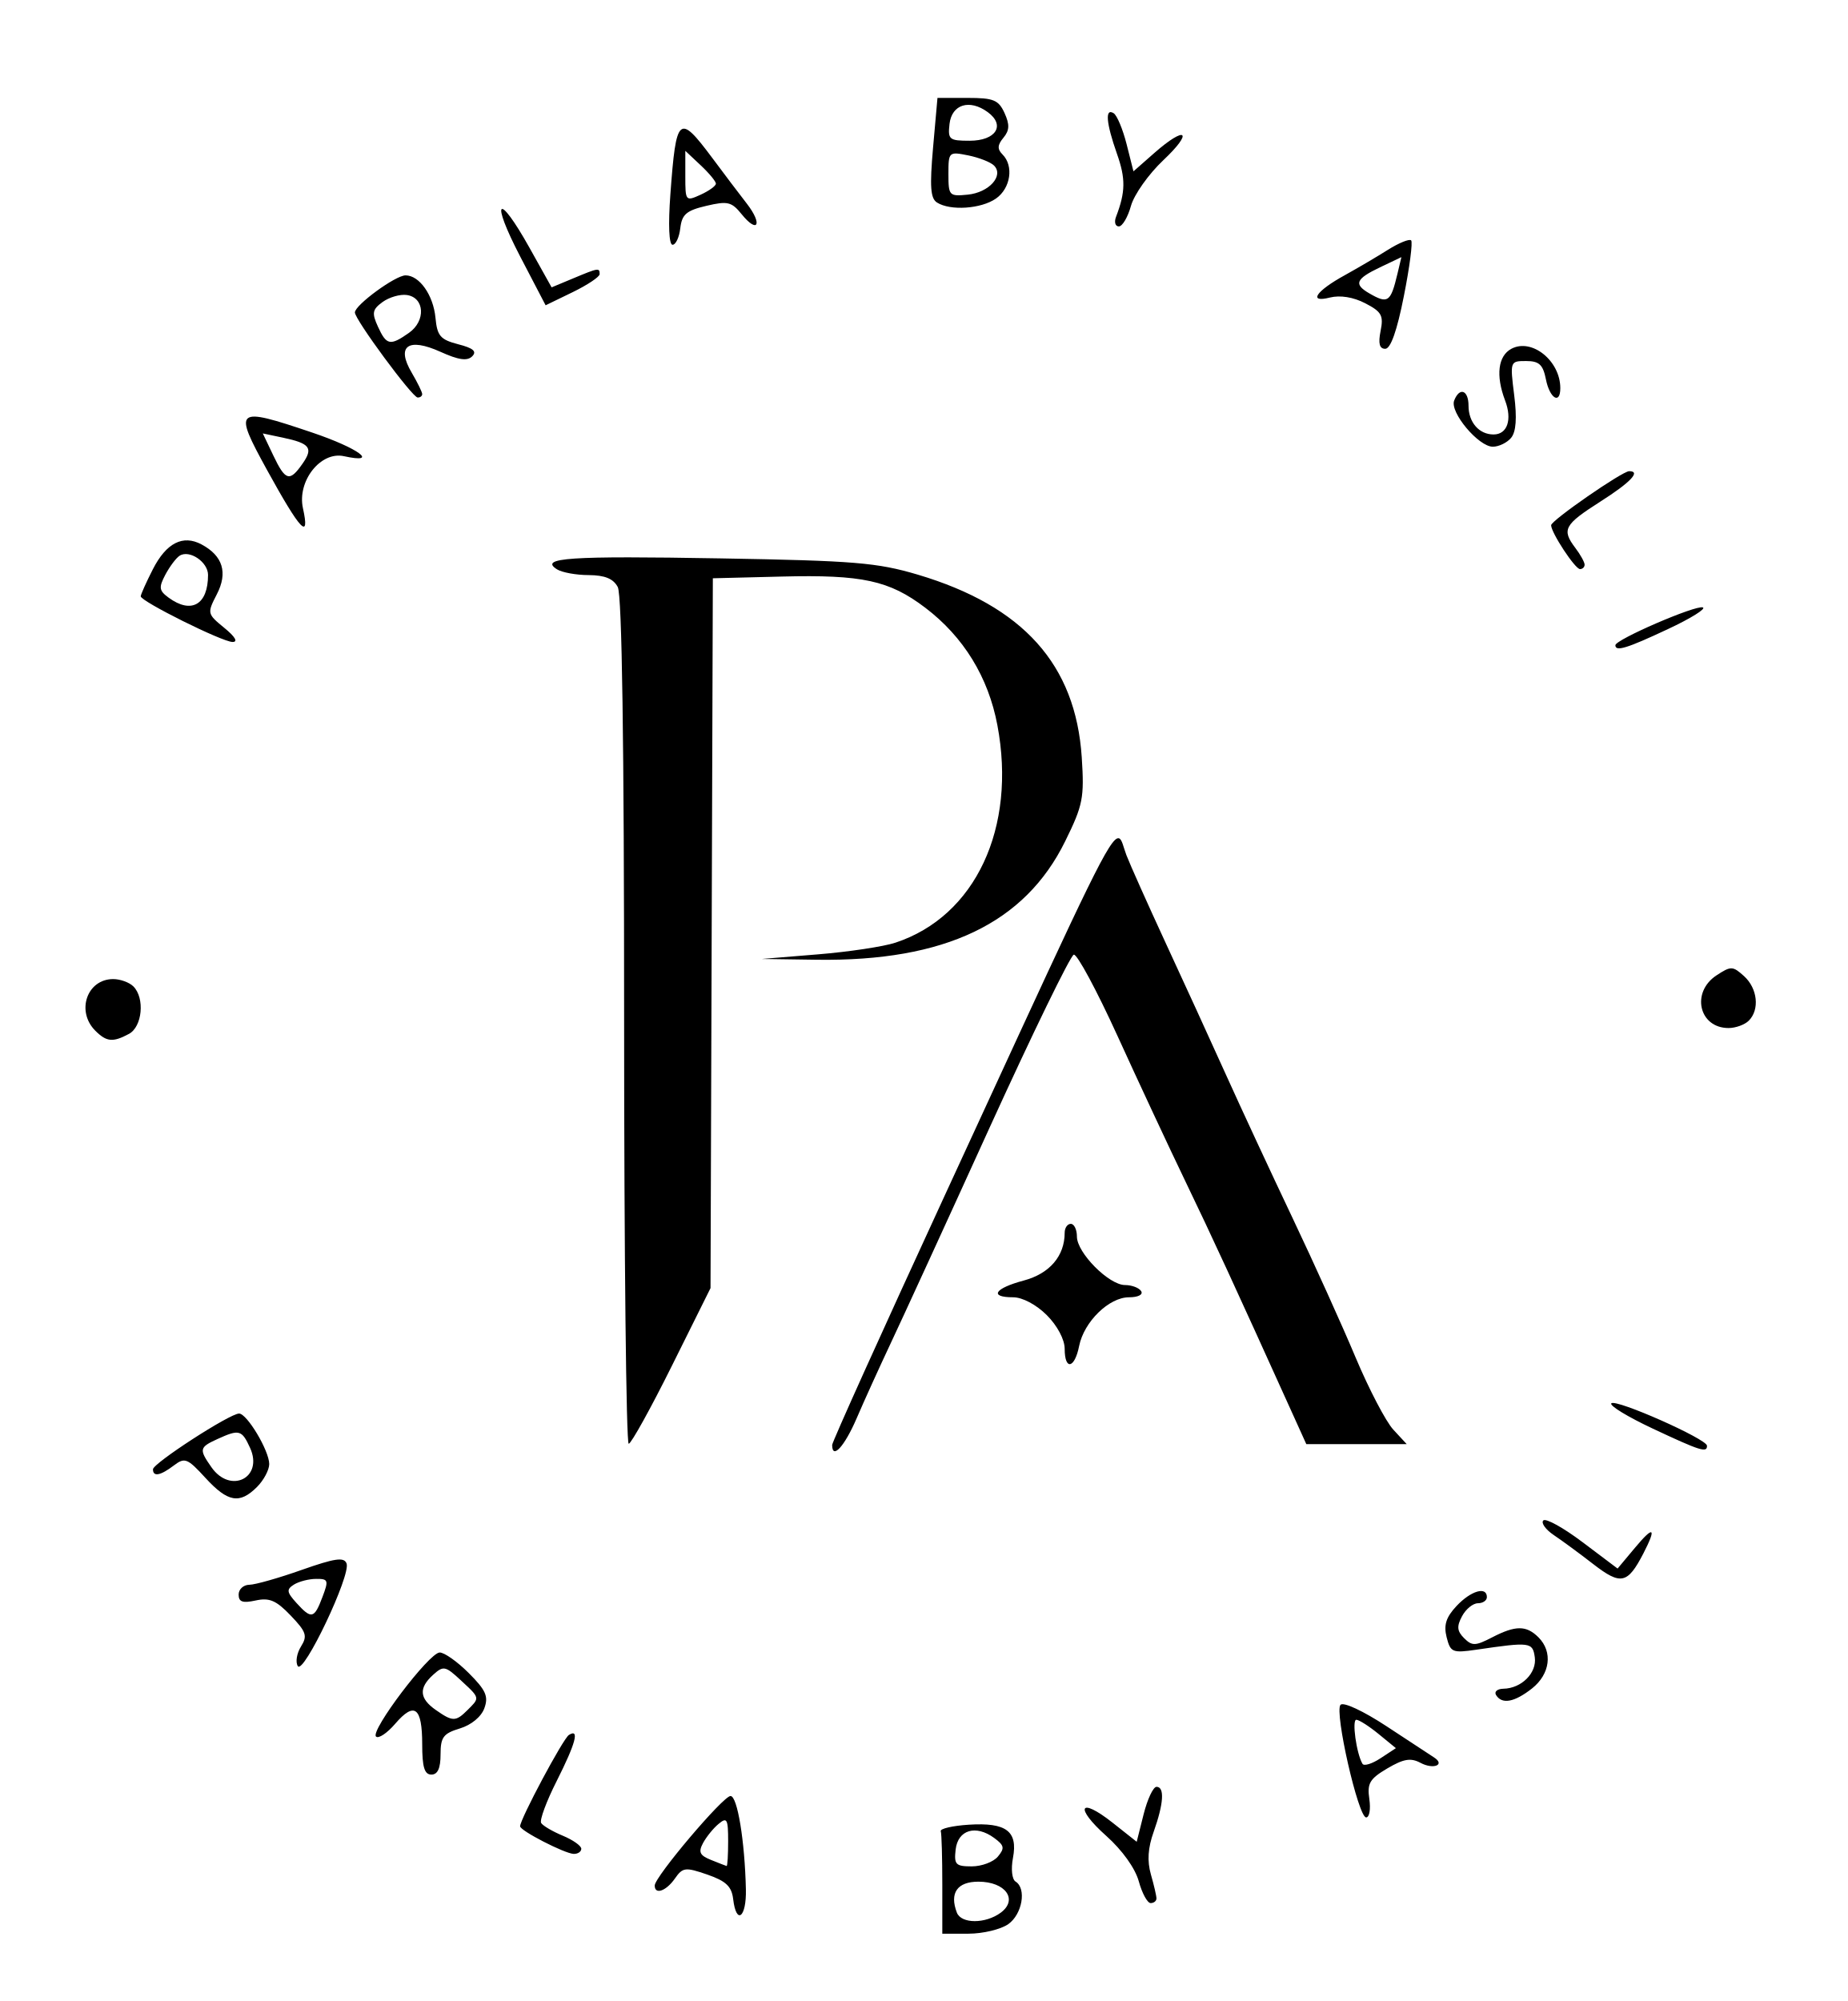
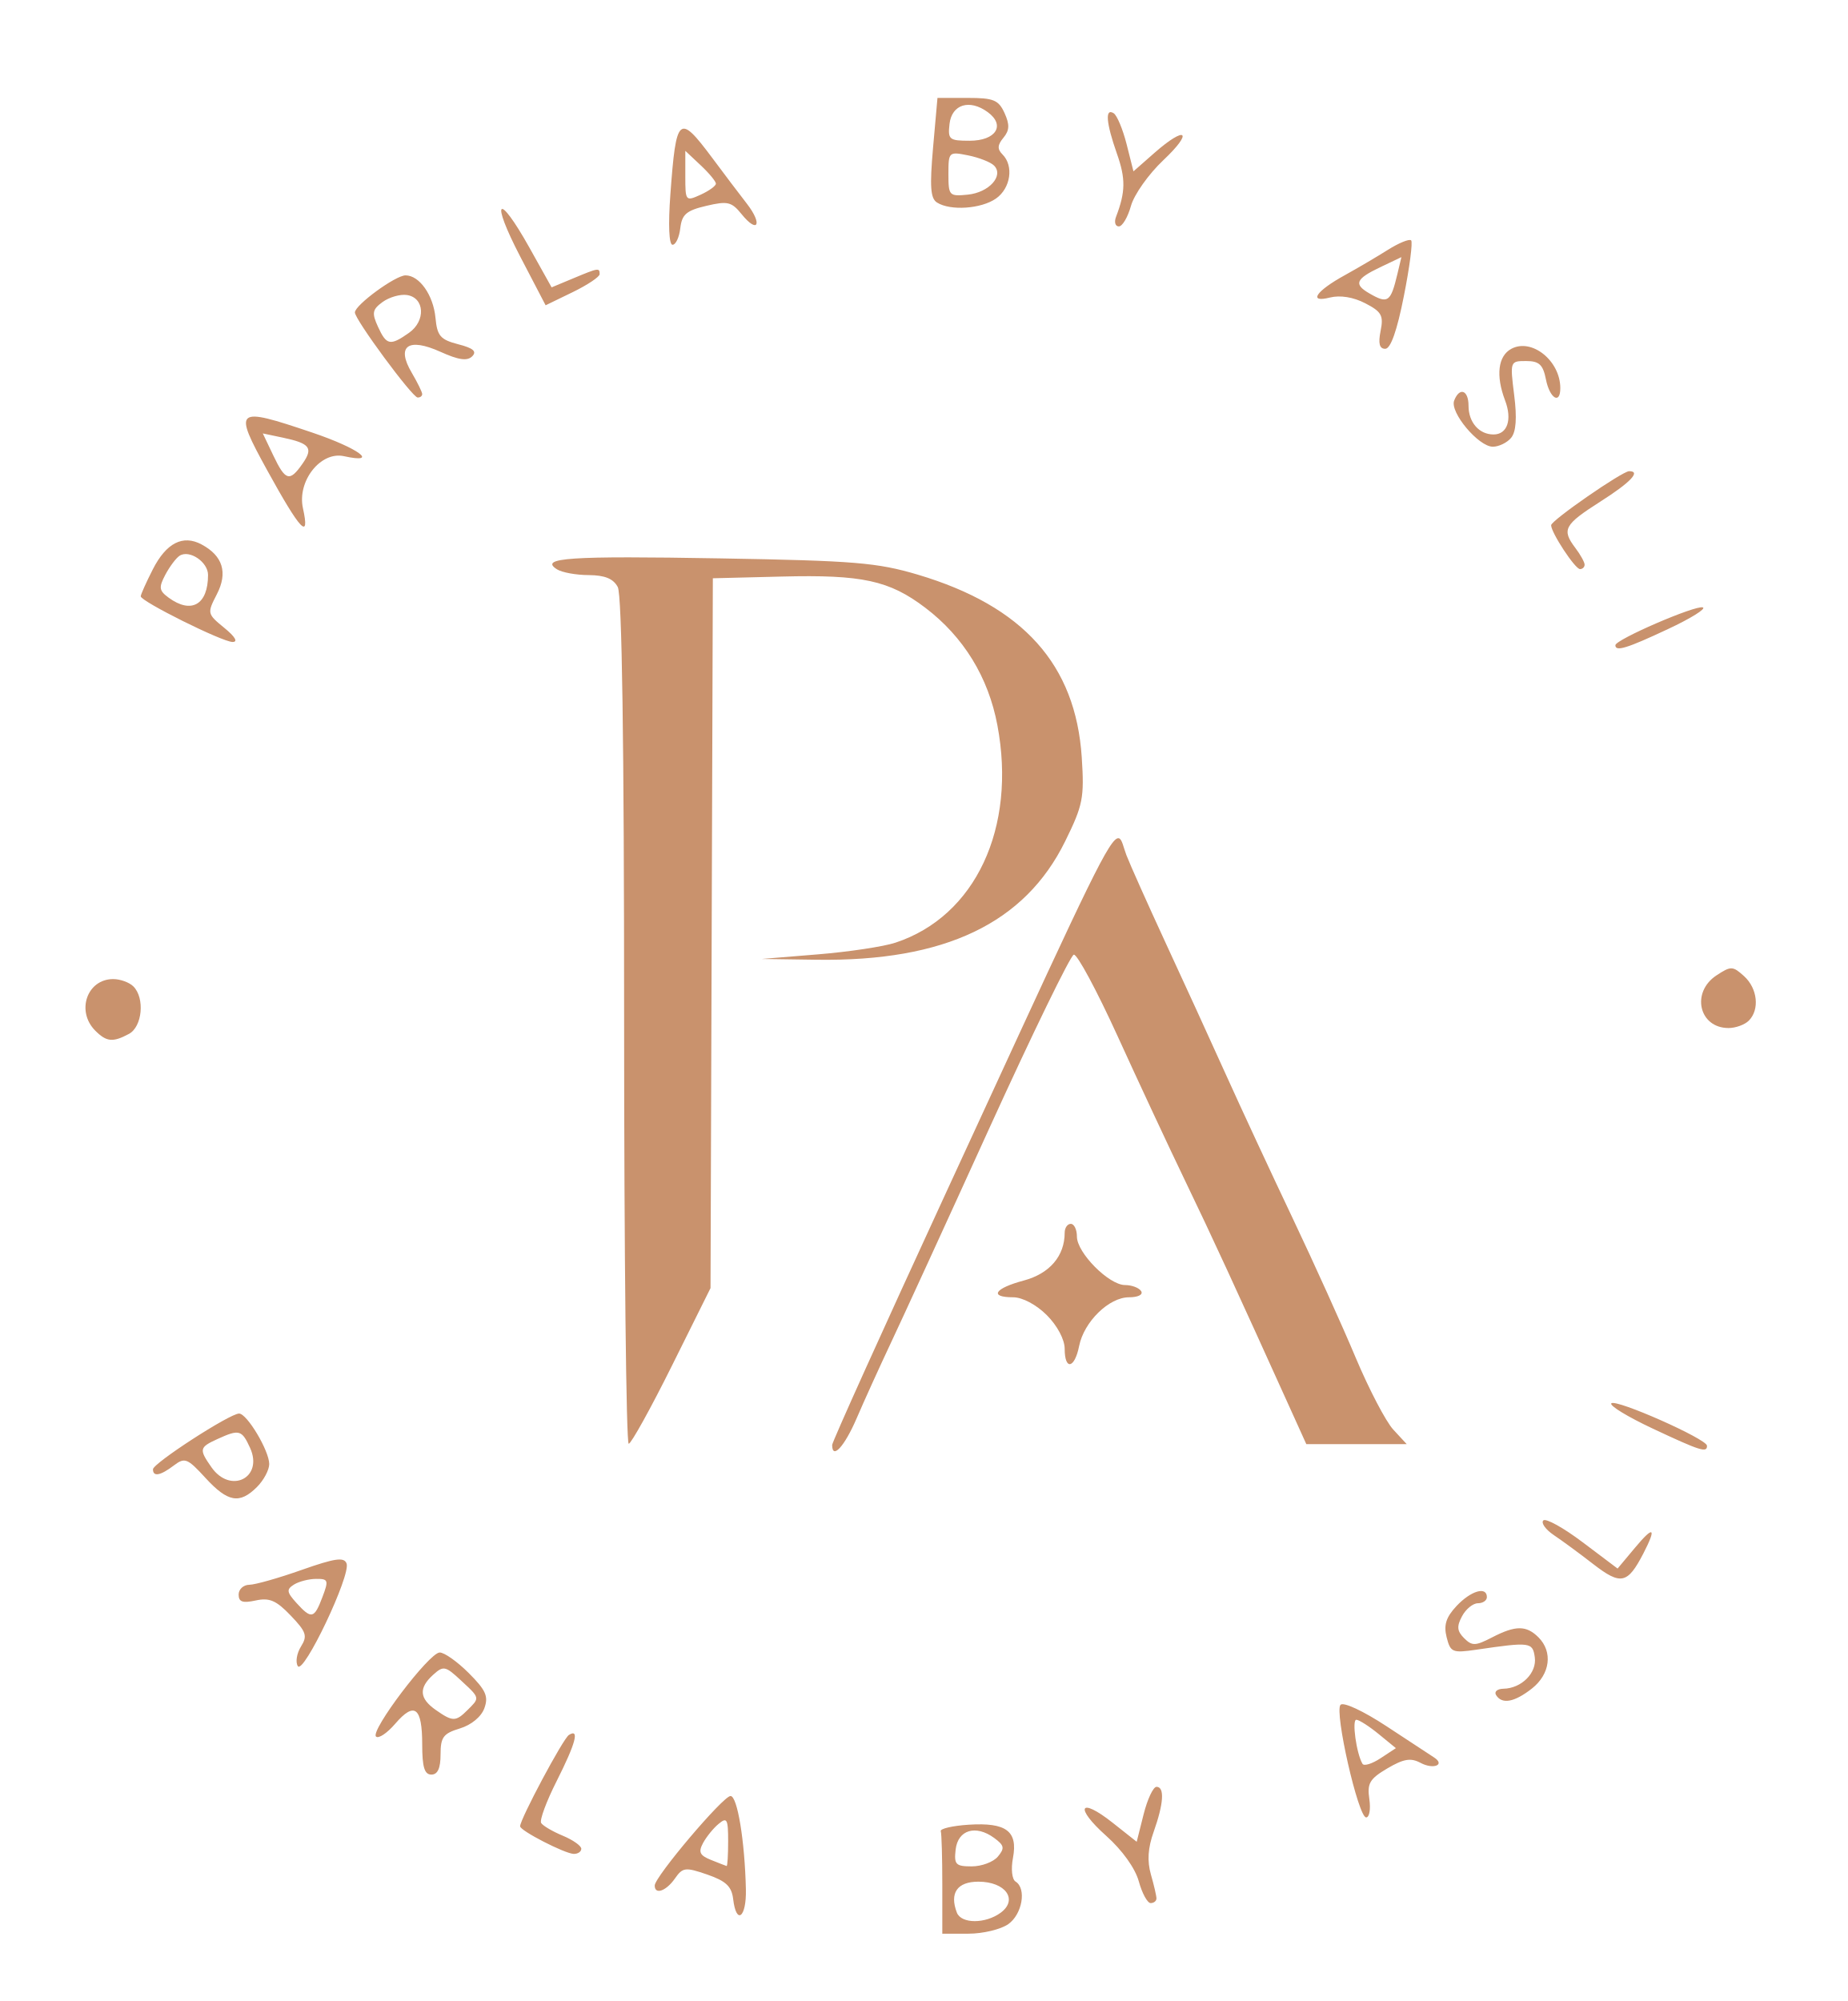
<svg xmlns="http://www.w3.org/2000/svg" width="302" height="327" viewBox="0 0 302 327">
  <g>
-     <path d="M 109.81 223.19 C106.34,230.17 103.16,235.90 102.75,235.94 C102.34,235.97 102.00,204.92 102.00,166.93 C102.00,121.24 101.65,97.21 100.96,95.93 C100.23,94.56 98.85,94.00 96.21,93.98 C94.17,93.98 91.84,93.55 91.03,93.04 C88.05,91.15 92.99,90.82 117.71,91.25 C139.68,91.63 143.35,91.94 150.00,93.91 C167.22,99.04 175.79,108.59 176.79,123.76 C177.22,130.40 176.99,131.57 174.08,137.48 C167.48,150.90 154.41,157.13 133.50,156.84 L 124.50 156.71 L 133.67 155.96 C138.71,155.55 144.41,154.69 146.34,154.05 C159.41,149.74 166.17,135.30 163.00,118.50 C161.52,110.65 157.47,104.06 151.21,99.31 C145.33,94.85 140.91,93.89 127.77,94.22 L 116.50 94.50 L 116.31 152.50 L 116.12 210.50 ZM 140.00 231.78 C138.01,236.40 136.00,238.59 136.00,236.13 C136.00,235.65 144.28,217.31 154.39,195.38 C156.66,190.46 158.74,185.94 160.66,181.78 C177.87,144.43 181.47,136.61 182.86,136.99 C183.38,137.13 183.59,138.43 184.09,139.75 C184.67,141.26 187.54,147.68 190.46,154.00 C193.39,160.32 197.82,170.00 200.30,175.50 C202.78,181.00 207.69,191.57 211.22,199.00 C214.75,206.43 219.40,216.71 221.56,221.87 C223.73,227.02 226.49,232.31 227.70,233.62 L 229.90 236.00 L 213.49 236.00 L 211.34 231.25 C201.72,209.98 198.11,202.14 193.76,193.12 C191.01,187.41 186.00,176.68 182.62,169.26 C179.24,161.85 176.03,155.88 175.49,156.01 C174.95,156.13 168.74,168.89 161.69,184.36 C154.65,199.84 147.39,215.66 145.56,219.53 C143.74,223.40 141.23,228.91 140.00,231.78 ZM 164.78 314.44 C163.56,315.30 160.63,316.00 158.28,316.00 L 154.00 316.00 L 154.00 308.00 C154.00,303.60 153.89,299.66 153.75,299.25 C153.61,298.84 155.67,298.36 158.33,298.19 C164.45,297.80 166.37,299.24 165.55,303.61 C165.20,305.43 165.39,307.12 165.97,307.48 C167.80,308.61 167.07,312.83 164.78,314.44 ZM 162.78 32.44 C160.36,34.14 155.31,34.48 153.14,33.10 C152.06,32.43 151.93,30.49 152.49,24.12 L 153.21 16.00 L 158.13 16.00 C162.38,16.00 163.19,16.33 164.17,18.47 C165.03,20.37 164.99,21.30 163.99,22.51 C163.00,23.70 162.97,24.37 163.84,25.24 C165.71,27.11 165.17,30.76 162.78,32.44 ZM 176.36 219.97 C175.62,223.67 174.00,223.98 174.00,220.42 C174.00,218.91 172.80,216.64 171.08,214.92 C169.36,213.20 167.09,212.00 165.58,212.00 C161.60,212.00 162.52,210.54 167.32,209.26 C171.54,208.13 174.00,205.26 174.00,201.45 C174.00,200.65 174.45,200.00 175.00,200.00 C175.55,200.00 176.00,200.93 176.00,202.08 C176.00,204.73 181.23,210.00 183.86,210.00 C184.97,210.00 186.16,210.45 186.50,211.00 C186.85,211.57 186.00,212.00 184.51,212.00 C181.24,212.00 177.15,216.00 176.36,219.97 ZM 72.00 286.71 C72.00,288.97 71.53,290.00 70.50,290.00 C69.37,290.00 69.00,288.78 69.00,285.06 C69.00,278.98 67.74,278.03 64.59,281.69 C63.26,283.24 61.85,284.18 61.45,283.78 C60.49,282.83 70.12,270.10 71.85,270.05 C72.59,270.02 74.73,271.53 76.60,273.40 C79.41,276.21 79.86,277.22 79.16,279.15 C78.66,280.55 77.03,281.89 75.16,282.46 C72.45,283.28 72.00,283.88 72.00,286.71 ZM 69.00 64.40 C69.00,64.73 68.66,64.98 68.25,64.96 C67.35,64.90 58.00,52.23 58.00,51.06 C58.00,49.85 64.63,45.00 66.28,45.00 C68.54,45.00 70.82,48.22 71.17,51.94 C71.45,54.91 71.97,55.50 74.89,56.26 C77.35,56.89 77.97,57.43 77.17,58.23 C76.37,59.03 74.96,58.84 72.00,57.50 C66.69,55.10 64.71,56.54 67.29,60.91 C68.23,62.51 69.00,64.08 69.00,64.40 ZM 36.65 102.60 C38.44,104.06 38.94,104.92 38.00,104.91 C36.32,104.90 23.00,98.27 23.00,97.45 C23.00,97.16 23.89,95.17 24.98,93.03 C27.18,88.72 29.89,87.34 32.94,88.97 C36.42,90.83 37.27,93.58 35.43,97.13 C33.84,100.22 33.86,100.31 36.65,102.60 ZM 42.00 243.00 C39.16,245.84 37.23,245.50 33.57,241.51 C30.64,238.31 30.20,238.13 28.43,239.47 C26.21,241.16 25.00,241.38 25.00,240.11 C25.00,239.13 37.55,231.00 39.07,231.00 C40.37,231.00 43.99,237.07 44.00,239.25 C44.00,240.21 43.10,241.90 42.00,243.00 ZM 49.51 83.05 C50.69,88.42 49.11,86.74 43.66,76.84 C38.08,66.68 38.38,66.42 51.03,70.69 C58.63,73.26 62.10,75.84 56.21,74.55 C52.40,73.71 48.54,78.62 49.51,83.05 ZM 121.90 308.75 C122.01,313.37 120.33,314.66 119.82,310.34 C119.57,308.27 118.65,307.40 115.60,306.34 C111.99,305.10 111.58,305.15 110.29,307.00 C108.85,309.05 107.00,309.69 107.00,308.13 C107.00,306.70 118.18,293.50 119.39,293.50 C120.51,293.50 121.72,300.85 121.90,308.75 ZM 56.64 255.50 C57.37,257.40 49.59,273.76 48.67,272.27 C48.26,271.62 48.50,270.18 49.19,269.07 C50.28,267.33 50.06,266.67 47.50,264.00 C45.14,261.53 44.02,261.06 41.78,261.55 C39.66,262.01 39.00,261.79 39.00,260.58 C39.00,259.71 39.79,258.99 40.75,258.98 C41.71,258.97 45.56,257.88 49.31,256.55 C54.74,254.64 56.23,254.42 56.64,255.50 ZM 111.18 37.28 C111.01,38.78 110.44,40.00 109.91,40.00 C109.33,40.00 109.19,36.76 109.56,31.75 C110.50,18.91 110.95,18.51 116.36,25.75 C118.30,28.36 120.87,31.76 122.07,33.30 C124.67,36.66 123.85,38.27 121.20,35.00 C119.56,32.97 118.91,32.82 115.43,33.64 C112.18,34.40 111.45,35.03 111.18,37.28 ZM 223.79 294.00 C224.03,295.65 223.80,297.00 223.27,297.00 C221.98,297.00 218.05,279.73 219.08,278.60 C219.55,278.09 222.78,279.59 226.60,282.10 C230.29,284.52 233.78,286.81 234.37,287.20 C236.25,288.42 234.25,289.21 232.15,288.08 C230.55,287.23 229.40,287.42 226.73,288.99 C223.84,290.70 223.41,291.43 223.79,294.00 ZM 229.43 48.40 C228.31,54.07 227.27,57.00 226.39,57.00 C225.44,57.00 225.22,56.14 225.63,54.08 C226.14,51.56 225.79,50.94 223.12,49.56 C221.17,48.55 219.03,48.21 217.36,48.62 C213.73,49.54 215.04,47.57 219.82,44.95 C221.84,43.83 224.98,41.99 226.80,40.84 C228.61,39.70 230.33,39.00 230.62,39.28 C230.91,39.57 230.37,43.68 229.43,48.40 ZM 250.37 275.93 C247.49,278.19 245.46,278.56 244.50,277.00 C244.16,276.45 244.70,275.99 245.69,275.97 C248.66,275.92 251.19,273.38 250.83,270.83 C250.48,268.35 250.10,268.30 241.29,269.59 C237.36,270.16 237.05,270.03 236.42,267.55 C235.92,265.55 236.32,264.29 238.05,262.44 C240.39,259.95 243.00,259.19 243.00,261.00 C243.00,261.55 242.34,262.00 241.54,262.00 C240.73,262.00 239.56,262.95 238.94,264.12 C238.05,265.78 238.12,266.55 239.28,267.71 C240.58,269.00 241.12,268.99 243.83,267.59 C247.69,265.59 249.44,265.59 251.43,267.57 C253.81,269.95 253.34,273.58 250.37,275.93 ZM 21.07 168.96 C18.44,170.37 17.41,170.27 15.57,168.43 C12.40,165.25 14.22,160.00 18.50,160.00 C19.66,160.00 21.14,160.54 21.80,161.20 C23.70,163.10 23.26,167.79 21.07,168.96 ZM 246.96 71.55 C246.30,72.35 244.95,73.00 243.97,73.00 C241.64,73.00 236.92,67.38 237.65,65.47 C238.52,63.21 240.00,63.73 240.00,66.30 C240.00,69.02 241.73,71.00 244.09,71.00 C246.35,71.00 247.17,68.57 245.97,65.43 C244.43,61.36 244.82,58.17 247.00,57.00 C250.34,55.21 255.00,58.96 255.00,63.43 C255.00,66.17 253.27,65.12 252.65,62.00 C252.17,59.58 251.54,59.00 249.41,59.00 C246.79,59.00 246.77,59.04 247.46,64.55 C247.94,68.33 247.77,70.57 246.96,71.55 ZM 189.00 310.24 C189.00,310.66 188.57,311.00 188.05,311.00 C187.52,311.00 186.65,309.40 186.11,307.44 C185.52,305.30 183.41,302.36 180.82,300.04 C175.54,295.34 176.38,293.55 181.84,297.87 L 185.77 300.98 L 186.90 296.49 C187.52,294.02 188.47,292.00 189.01,292.00 C190.36,292.00 190.18,294.74 188.55,299.33 C187.60,301.99 187.46,304.11 188.09,306.32 C188.59,308.06 189.00,309.83 189.00,310.24 ZM 285.80 166.80 C285.14,167.46 283.65,168.00 282.50,168.00 C277.66,168.00 276.32,162.15 280.53,159.39 C282.89,157.84 283.18,157.85 285.03,159.52 C287.24,161.53 287.61,164.99 285.80,166.80 ZM 95.00 302.12 C95.00,302.60 94.44,302.98 93.75,302.96 C92.26,302.90 85.00,299.17 85.00,298.45 C85.00,297.28 92.04,284.09 92.98,283.52 C94.75,282.42 94.10,284.86 90.97,291.07 C89.30,294.37 88.16,297.45 88.44,297.91 C88.73,298.37 90.32,299.30 91.98,299.99 C93.64,300.68 95.00,301.64 95.00,302.12 ZM 184.83 33.65 C184.32,35.49 183.43,37.00 182.85,37.00 C182.26,37.00 182.06,36.28 182.40,35.41 C183.95,31.36 183.98,29.19 182.54,25.12 C180.77,20.09 180.56,17.61 182.00,18.50 C182.55,18.84 183.50,21.12 184.12,23.56 L 185.24 28.00 L 188.65 25.00 C193.84,20.44 195.12,21.46 190.13,26.17 C187.72,28.44 185.34,31.81 184.83,33.65 ZM 27.56 97.67 C31.28,100.39 34.00,98.82 34.00,93.95 C34.00,91.84 30.95,89.78 29.35,90.82 C28.77,91.19 27.73,92.59 27.02,93.92 C25.92,96.01 25.99,96.52 27.56,97.67 ZM 98.00 44.80 C98.00,45.24 96.01,46.57 93.58,47.75 L 89.17 49.89 L 85.03 41.95 C80.09,32.45 81.35,31.22 86.53,40.48 L 90.15 46.96 L 93.70 45.48 C97.81,43.76 98.00,43.73 98.00,44.80 ZM 34.56 239.78 C37.67,244.22 43.09,241.49 40.87,236.61 C39.52,233.66 39.10,233.54 35.55,235.16 C32.56,236.52 32.50,236.84 34.56,239.78 ZM 71.22 279.44 C73.99,281.38 74.48,281.38 76.43,279.43 C77.31,278.55 77.81,278.08 77.83,277.58 C77.86,276.95 77.15,276.29 75.49,274.76 L 75.29 274.57 C72.78,272.24 72.46,272.18 70.79,273.69 C68.40,275.85 68.53,277.56 71.22,279.44 ZM 156.38 312.56 C157.10,314.41 161.06,314.41 163.56,312.56 C166.43,310.42 164.32,307.50 159.90,307.50 C156.44,307.50 155.15,309.35 156.38,312.56 ZM 61.77 53.39 C63.16,56.43 63.76,56.56 66.83,54.40 C69.62,52.45 69.41,48.63 66.49,48.21 C65.39,48.05 63.61,48.57 62.53,49.35 C60.85,50.58 60.74,51.14 61.77,53.39 ZM 155.00 28.44 C155.00,31.98 155.13,32.11 158.15,31.81 C161.63,31.47 164.11,28.71 162.45,27.05 C161.89,26.49 159.99,25.75 158.22,25.39 C155.06,24.76 155.00,24.82 155.00,28.44 ZM 258.97 92.25 C258.99,92.66 258.65,93.00 258.22,93.00 C257.41,93.00 253.50,87.05 253.50,85.83 C253.50,85.05 265.12,77.01 266.25,77.00 C268.22,77.00 266.50,78.82 261.50,82.00 C255.62,85.75 255.19,86.55 257.47,89.56 C258.28,90.63 258.95,91.84 258.97,92.25 ZM 268.57 253.87 C265.99,258.85 264.89,259.08 260.42,255.63 C258.18,253.89 255.25,251.74 253.92,250.85 C252.59,249.95 251.83,248.88 252.22,248.47 C252.62,248.06 255.51,249.66 258.65,252.03 L 264.36 256.33 L 267.18 252.96 C270.27,249.25 270.78,249.58 268.57,253.87 ZM 155.18 20.25 C154.89,22.80 155.13,23.00 158.46,23.00 C162.77,23.00 164.37,20.47 161.42,18.32 C158.45,16.15 155.55,17.05 155.18,20.25 ZM 156.18 302.25 C155.90,304.70 156.19,305.00 158.81,305.00 C160.43,305.00 162.36,304.28 163.09,303.39 C164.23,302.02 164.13,301.57 162.47,300.35 C159.46,298.15 156.55,299.03 156.18,302.25 ZM 44.66 74.42 C46.65,78.59 47.33,78.79 49.43,75.79 C51.24,73.21 50.68,72.46 46.23,71.52 L 42.95 70.83 ZM 222.67 288.24 C222.91,288.65 224.24,288.24 225.62,287.33 L 228.13 285.68 L 225.32 283.38 C223.77,282.11 222.13,281.06 221.67,281.04 C220.91,281.00 221.67,286.55 222.67,288.24 ZM 223.75 47.92 C226.83,49.71 227.27,49.41 228.38,44.76 L 229.03 42.02 L 225.52 43.69 C221.57,45.58 221.21,46.44 223.75,47.92 ZM 278.97 236.25 C279.02,237.47 277.89,237.11 270.09,233.45 C266.02,231.54 262.98,229.69 263.34,229.33 C264.09,228.57 278.91,235.14 278.97,236.25 ZM 48.44 261.94 C50.90,264.65 51.35,264.55 52.69,261.00 C53.74,258.24 53.65,258.00 51.66,258.02 C50.47,258.02 48.84,258.45 48.04,258.95 C46.79,259.74 46.85,260.18 48.44,261.94 ZM 112.00 28.80 C112.00,32.87 112.05,32.93 114.50,31.82 C115.88,31.19 117.00,30.38 117.00,30.01 C117.00,29.65 115.88,28.29 114.50,27.00 L 112.00 24.65 ZM 116.21 303.95 C117.47,304.46 118.61,304.90 118.75,304.94 C118.89,304.97 119.00,303.14 119.00,300.88 C119.00,297.26 118.81,296.91 117.45,298.05 C116.59,298.75 115.45,300.17 114.90,301.18 C114.10,302.67 114.36,303.21 116.21,303.95 ZM 272.58 102.81 C265.85,105.97 264.00,106.53 264.00,105.44 C264.00,104.52 277.09,98.86 278.29,99.26 C278.89,99.46 276.33,101.06 272.58,102.81 Z" fill="currentColor" />
+     <path d="M 109.81 223.19 C106.34,230.17 103.16,235.90 102.75,235.94 C102.34,235.97 102.00,204.92 102.00,166.93 C102.00,121.24 101.65,97.21 100.96,95.93 C100.23,94.56 98.85,94.00 96.21,93.98 C94.17,93.98 91.84,93.55 91.03,93.04 C88.05,91.15 92.99,90.82 117.71,91.25 C139.68,91.63 143.35,91.94 150.00,93.91 C167.22,99.04 175.79,108.59 176.79,123.76 C177.22,130.40 176.99,131.57 174.08,137.48 C167.48,150.90 154.41,157.13 133.50,156.84 L 124.50 156.71 L 133.67 155.96 C138.71,155.55 144.41,154.69 146.34,154.05 C159.41,149.74 166.17,135.30 163.00,118.50 C161.52,110.65 157.47,104.06 151.21,99.31 C145.33,94.85 140.91,93.89 127.77,94.22 L 116.50 94.50 L 116.31 152.50 L 116.12 210.50 ZM 140.00 231.78 C138.01,236.40 136.00,238.59 136.00,236.13 C136.00,235.65 144.28,217.31 154.39,195.38 C156.66,190.46 158.74,185.94 160.66,181.78 C177.87,144.43 181.47,136.61 182.86,136.99 C183.38,137.13 183.59,138.43 184.09,139.75 C184.67,141.26 187.54,147.68 190.46,154.00 C193.39,160.32 197.82,170.00 200.30,175.50 C202.78,181.00 207.69,191.57 211.22,199.00 C214.75,206.43 219.40,216.71 221.56,221.87 C223.73,227.02 226.49,232.31 227.70,233.62 L 229.90 236.00 L 213.49 236.00 L 211.34 231.25 C201.72,209.98 198.11,202.14 193.76,193.12 C191.01,187.41 186.00,176.68 182.62,169.26 C179.24,161.85 176.03,155.88 175.49,156.01 C174.95,156.13 168.74,168.89 161.69,184.36 C154.65,199.84 147.39,215.66 145.56,219.53 C143.74,223.40 141.23,228.91 140.00,231.78 ZM 164.78 314.44 C163.56,315.30 160.63,316.00 158.28,316.00 L 154.00 316.00 L 154.00 308.00 C154.00,303.60 153.89,299.66 153.75,299.25 C153.61,298.84 155.67,298.36 158.33,298.19 C164.45,297.80 166.37,299.24 165.55,303.61 C165.20,305.43 165.39,307.12 165.97,307.48 C167.80,308.61 167.07,312.83 164.78,314.44 ZM 162.78 32.44 C160.36,34.14 155.31,34.48 153.14,33.10 C152.06,32.43 151.93,30.49 152.49,24.12 L 153.21 16.00 L 158.13 16.00 C162.38,16.00 163.19,16.33 164.17,18.47 C165.03,20.37 164.99,21.30 163.99,22.51 C163.00,23.70 162.97,24.37 163.84,25.24 C165.71,27.11 165.17,30.76 162.78,32.44 ZM 176.36 219.97 C175.62,223.67 174.00,223.98 174.00,220.42 C174.00,218.91 172.80,216.64 171.08,214.92 C169.36,213.20 167.09,212.00 165.58,212.00 C161.60,212.00 162.52,210.54 167.32,209.26 C171.54,208.13 174.00,205.26 174.00,201.45 C174.00,200.65 174.45,200.00 175.00,200.00 C175.55,200.00 176.00,200.93 176.00,202.08 C176.00,204.73 181.23,210.00 183.86,210.00 C184.97,210.00 186.16,210.45 186.50,211.00 C186.85,211.57 186.00,212.00 184.51,212.00 C181.24,212.00 177.15,216.00 176.36,219.97 ZM 72.00 286.71 C72.00,288.97 71.53,290.00 70.50,290.00 C69.37,290.00 69.00,288.78 69.00,285.06 C69.00,278.98 67.74,278.03 64.59,281.69 C63.26,283.24 61.85,284.18 61.45,283.78 C60.49,282.83 70.12,270.10 71.85,270.05 C72.59,270.02 74.73,271.53 76.60,273.40 C79.41,276.21 79.86,277.22 79.16,279.15 C78.66,280.55 77.03,281.89 75.16,282.46 C72.45,283.28 72.00,283.88 72.00,286.71 ZM 69.00 64.40 C69.00,64.73 68.66,64.98 68.25,64.96 C67.35,64.90 58.00,52.23 58.00,51.06 C58.00,49.85 64.63,45.00 66.28,45.00 C68.54,45.00 70.82,48.22 71.17,51.94 C71.45,54.91 71.97,55.50 74.89,56.26 C77.35,56.89 77.97,57.43 77.17,58.23 C76.37,59.03 74.96,58.84 72.00,57.50 C66.69,55.10 64.71,56.54 67.29,60.91 C68.23,62.51 69.00,64.08 69.00,64.40 ZM 36.65 102.60 C38.44,104.06 38.94,104.92 38.00,104.91 C36.32,104.90 23.00,98.27 23.00,97.45 C23.00,97.16 23.89,95.17 24.98,93.03 C27.18,88.72 29.89,87.34 32.94,88.97 C36.42,90.83 37.27,93.58 35.43,97.13 C33.84,100.22 33.86,100.31 36.65,102.60 ZM 42.00 243.00 C39.16,245.84 37.23,245.50 33.57,241.51 C30.64,238.31 30.20,238.13 28.43,239.47 C26.21,241.16 25.00,241.38 25.00,240.11 C25.00,239.13 37.55,231.00 39.07,231.00 C40.37,231.00 43.99,237.07 44.00,239.25 C44.00,240.21 43.10,241.90 42.00,243.00 ZM 49.51 83.05 C50.69,88.42 49.11,86.74 43.66,76.84 C38.08,66.68 38.38,66.42 51.03,70.69 C58.63,73.26 62.10,75.84 56.21,74.55 C52.40,73.71 48.54,78.62 49.51,83.05 ZM 121.90 308.75 C122.01,313.37 120.33,314.66 119.82,310.34 C119.57,308.27 118.65,307.40 115.60,306.34 C111.99,305.10 111.58,305.15 110.29,307.00 C108.85,309.05 107.00,309.69 107.00,308.13 C107.00,306.70 118.18,293.50 119.39,293.50 C120.51,293.50 121.72,300.85 121.90,308.75 ZM 56.64 255.50 C57.37,257.40 49.59,273.76 48.67,272.27 C48.26,271.62 48.50,270.18 49.19,269.07 C50.28,267.33 50.06,266.67 47.50,264.00 C45.14,261.53 44.02,261.06 41.78,261.55 C39.66,262.01 39.00,261.79 39.00,260.58 C39.00,259.71 39.79,258.99 40.75,258.98 C41.71,258.97 45.56,257.88 49.31,256.55 C54.74,254.64 56.23,254.42 56.64,255.50 ZM 111.18 37.28 C111.01,38.78 110.44,40.00 109.91,40.00 C109.33,40.00 109.19,36.76 109.56,31.75 C110.50,18.91 110.95,18.51 116.36,25.75 C118.30,28.36 120.87,31.76 122.07,33.30 C124.67,36.66 123.85,38.27 121.20,35.00 C119.56,32.97 118.91,32.82 115.43,33.64 C112.18,34.40 111.45,35.03 111.18,37.28 ZM 223.79 294.00 C224.03,295.65 223.80,297.00 223.27,297.00 C221.98,297.00 218.05,279.73 219.08,278.60 C219.55,278.09 222.78,279.59 226.60,282.10 C230.29,284.52 233.78,286.81 234.37,287.20 C236.25,288.42 234.25,289.21 232.15,288.08 C230.55,287.23 229.40,287.42 226.73,288.99 C223.84,290.70 223.41,291.43 223.79,294.00 ZM 229.43 48.40 C228.31,54.07 227.27,57.00 226.39,57.00 C225.44,57.00 225.22,56.14 225.63,54.08 C226.14,51.56 225.79,50.94 223.12,49.56 C221.17,48.55 219.03,48.21 217.36,48.62 C213.73,49.54 215.04,47.57 219.82,44.95 C221.84,43.83 224.98,41.99 226.80,40.84 C228.61,39.70 230.33,39.00 230.62,39.28 C230.91,39.57 230.37,43.68 229.43,48.40 ZM 250.37 275.93 C247.49,278.19 245.46,278.56 244.50,277.00 C244.16,276.45 244.70,275.99 245.69,275.97 C248.66,275.92 251.19,273.38 250.83,270.83 C250.48,268.35 250.10,268.30 241.29,269.59 C237.36,270.16 237.05,270.03 236.42,267.55 C235.92,265.55 236.32,264.29 238.05,262.44 C240.39,259.95 243.00,259.19 243.00,261.00 C243.00,261.55 242.34,262.00 241.54,262.00 C240.73,262.00 239.56,262.95 238.94,264.12 C238.05,265.78 238.12,266.55 239.28,267.71 C240.58,269.00 241.12,268.99 243.83,267.59 C247.69,265.59 249.44,265.59 251.43,267.57 C253.81,269.95 253.34,273.58 250.37,275.93 ZM 21.07 168.96 C18.44,170.37 17.41,170.27 15.57,168.43 C12.40,165.25 14.22,160.00 18.50,160.00 C19.66,160.00 21.14,160.54 21.80,161.20 C23.70,163.10 23.26,167.79 21.07,168.96 ZM 246.96 71.55 C246.30,72.35 244.95,73.00 243.97,73.00 C241.64,73.00 236.92,67.38 237.65,65.47 C238.52,63.21 240.00,63.73 240.00,66.30 C240.00,69.02 241.73,71.00 244.09,71.00 C246.35,71.00 247.17,68.57 245.97,65.43 C244.43,61.36 244.82,58.17 247.00,57.00 C250.34,55.21 255.00,58.96 255.00,63.43 C255.00,66.17 253.27,65.12 252.65,62.00 C252.17,59.58 251.54,59.00 249.41,59.00 C246.79,59.00 246.77,59.04 247.46,64.55 C247.94,68.33 247.77,70.57 246.96,71.55 ZM 189.00 310.24 C189.00,310.66 188.57,311.00 188.05,311.00 C187.52,311.00 186.65,309.40 186.11,307.44 C185.52,305.30 183.41,302.36 180.82,300.04 C175.54,295.34 176.38,293.55 181.84,297.87 L 185.77 300.98 L 186.90 296.49 C187.52,294.02 188.47,292.00 189.01,292.00 C190.36,292.00 190.18,294.74 188.55,299.33 C187.60,301.99 187.46,304.11 188.09,306.32 C188.59,308.06 189.00,309.83 189.00,310.24 ZM 285.80 166.80 C285.14,167.46 283.65,168.00 282.50,168.00 C277.66,168.00 276.32,162.15 280.53,159.39 C282.89,157.84 283.18,157.85 285.03,159.52 C287.24,161.53 287.61,164.99 285.80,166.80 ZM 95.00 302.12 C95.00,302.60 94.44,302.98 93.75,302.96 C92.26,302.90 85.00,299.17 85.00,298.45 C85.00,297.28 92.04,284.09 92.98,283.52 C94.75,282.42 94.10,284.86 90.97,291.07 C89.30,294.37 88.16,297.45 88.44,297.91 C88.73,298.37 90.32,299.30 91.98,299.99 C93.64,300.68 95.00,301.64 95.00,302.12 ZM 184.83 33.65 C184.32,35.49 183.43,37.00 182.85,37.00 C182.26,37.00 182.06,36.28 182.40,35.41 C183.95,31.36 183.98,29.19 182.54,25.12 C180.77,20.09 180.56,17.61 182.00,18.50 C182.55,18.84 183.50,21.12 184.12,23.56 L 185.24 28.00 L 188.65 25.00 C193.84,20.44 195.12,21.46 190.13,26.17 C187.72,28.44 185.34,31.81 184.83,33.65 ZM 27.56 97.67 C31.28,100.39 34.00,98.82 34.00,93.95 C34.00,91.84 30.95,89.78 29.35,90.82 C28.77,91.19 27.73,92.59 27.02,93.92 C25.92,96.01 25.99,96.52 27.56,97.67 ZM 98.00 44.80 C98.00,45.24 96.01,46.57 93.58,47.75 L 89.17 49.89 L 85.03 41.95 C80.09,32.45 81.35,31.22 86.53,40.48 L 90.15 46.96 L 93.70 45.48 C97.81,43.76 98.00,43.73 98.00,44.80 ZM 34.56 239.78 C37.67,244.22 43.09,241.49 40.87,236.61 C39.52,233.66 39.10,233.54 35.55,235.16 C32.56,236.52 32.50,236.84 34.56,239.78 ZM 71.22 279.44 C73.99,281.38 74.48,281.38 76.43,279.43 C77.31,278.55 77.81,278.08 77.83,277.58 C77.86,276.95 77.15,276.29 75.49,274.76 L 75.29 274.57 C72.78,272.24 72.46,272.18 70.79,273.69 C68.40,275.85 68.53,277.56 71.22,279.44 ZM 156.38 312.56 C157.10,314.41 161.06,314.41 163.56,312.56 C166.43,310.42 164.32,307.50 159.90,307.50 C156.44,307.50 155.15,309.35 156.38,312.56 ZM 61.77 53.39 C63.16,56.43 63.76,56.56 66.83,54.40 C69.62,52.45 69.41,48.63 66.49,48.21 C65.39,48.05 63.61,48.57 62.53,49.35 C60.85,50.58 60.74,51.14 61.77,53.39 ZM 155.00 28.44 C155.00,31.98 155.13,32.11 158.15,31.81 C161.63,31.47 164.11,28.71 162.45,27.05 C161.89,26.49 159.99,25.75 158.22,25.39 C155.06,24.76 155.00,24.82 155.00,28.44 ZM 258.97 92.25 C258.99,92.66 258.65,93.00 258.22,93.00 C257.41,93.00 253.50,87.05 253.50,85.83 C253.50,85.05 265.12,77.01 266.25,77.00 C268.22,77.00 266.50,78.82 261.50,82.00 C255.62,85.75 255.19,86.55 257.47,89.56 C258.28,90.63 258.95,91.84 258.97,92.25 ZM 268.57 253.87 C265.99,258.85 264.89,259.08 260.42,255.63 C258.18,253.89 255.25,251.74 253.92,250.85 C252.59,249.95 251.83,248.88 252.22,248.47 C252.62,248.06 255.51,249.66 258.65,252.03 L 264.36 256.33 L 267.18 252.96 C270.27,249.25 270.78,249.58 268.57,253.87 ZM 155.18 20.25 C154.89,22.80 155.13,23.00 158.46,23.00 C162.77,23.00 164.37,20.47 161.42,18.32 C158.45,16.15 155.55,17.05 155.18,20.25 ZM 156.18 302.25 C155.90,304.70 156.19,305.00 158.81,305.00 C160.43,305.00 162.36,304.28 163.09,303.39 C164.23,302.02 164.13,301.57 162.47,300.35 C159.46,298.15 156.55,299.03 156.18,302.25 ZM 44.66 74.42 C46.65,78.59 47.33,78.79 49.43,75.79 C51.24,73.21 50.68,72.46 46.23,71.52 L 42.95 70.83 ZM 222.67 288.24 C222.91,288.65 224.24,288.24 225.62,287.33 L 228.13 285.68 L 225.32 283.38 C223.77,282.11 222.13,281.06 221.67,281.04 C220.91,281.00 221.67,286.55 222.67,288.24 ZM 223.75 47.92 C226.83,49.71 227.27,49.41 228.38,44.76 L 229.03 42.02 L 225.52 43.69 C221.57,45.58 221.21,46.44 223.75,47.92 ZM 278.97 236.25 C279.02,237.47 277.89,237.11 270.09,233.45 C266.02,231.54 262.98,229.69 263.34,229.33 C264.09,228.57 278.91,235.14 278.97,236.25 ZM 48.44 261.94 C50.90,264.65 51.35,264.55 52.69,261.00 C53.74,258.24 53.65,258.00 51.66,258.02 C50.47,258.02 48.84,258.45 48.04,258.95 C46.79,259.74 46.85,260.18 48.44,261.94 ZM 112.00 28.80 C112.00,32.87 112.05,32.93 114.50,31.82 C115.88,31.19 117.00,30.38 117.00,30.01 C117.00,29.65 115.88,28.29 114.50,27.00 L 112.00 24.65 ZM 116.21 303.95 C117.47,304.46 118.61,304.90 118.75,304.94 C118.89,304.97 119.00,303.14 119.00,300.88 C119.00,297.26 118.81,296.91 117.45,298.05 C116.59,298.75 115.45,300.17 114.90,301.18 C114.10,302.67 114.36,303.21 116.21,303.95 ZM 272.58 102.81 C265.85,105.97 264.00,106.53 264.00,105.44 C264.00,104.52 277.09,98.86 278.29,99.26 C278.89,99.46 276.33,101.06 272.58,102.81 Z" fill="#C9926D" />
    <path d="M 0.00 163.50 L 0.00 0.00 L 151.00 0.00 L 302.00 0.00 L 302.00 163.50 L 302.00 327.00 L 151.00 327.00 L 0.00 327.00 L 0.00 163.50 ZM 164.78 314.44 C167.07,312.83 167.80,308.61 165.97,307.48 C165.39,307.12 165.20,305.43 165.55,303.61 C166.37,299.24 164.45,297.80 158.33,298.19 C155.67,298.36 153.61,298.84 153.75,299.25 C153.89,299.66 154.00,303.60 154.00,308.00 L 154.00 316.00 L 158.28 316.00 C160.63,316.00 163.56,315.30 164.78,314.44 ZM 121.90 308.75 C121.72,300.85 120.51,293.50 119.39,293.50 C118.18,293.50 107.00,306.70 107.00,308.13 C107.00,309.69 108.85,309.05 110.29,307.00 C111.58,305.15 111.99,305.10 115.60,306.34 C118.65,307.40 119.57,308.27 119.82,310.34 C120.33,314.66 122.01,313.37 121.90,308.75 ZM 189.00 310.24 C189.00,309.83 188.59,308.06 188.09,306.32 C187.46,304.11 187.60,301.99 188.55,299.33 C190.18,294.74 190.36,292.00 189.01,292.00 C188.47,292.00 187.52,294.02 186.90,296.49 L 185.77 300.98 L 181.84 297.87 C176.38,293.55 175.54,295.34 180.82,300.04 C183.41,302.36 185.52,305.30 186.11,307.44 C186.65,309.40 187.52,311.00 188.05,311.00 C188.57,311.00 189.00,310.66 189.00,310.24 ZM 95.00 302.12 C95.00,301.64 93.64,300.68 91.98,299.99 C90.32,299.30 88.73,298.37 88.44,297.91 C88.16,297.45 89.30,294.37 90.97,291.07 C94.10,284.86 94.75,282.42 92.98,283.52 C92.04,284.09 85.00,297.28 85.00,298.45 C85.00,299.17 92.26,302.90 93.75,302.96 C94.44,302.98 95.00,302.60 95.00,302.12 ZM 223.79 294.00 C223.41,291.43 223.84,290.70 226.73,288.99 C229.40,287.42 230.55,287.23 232.15,288.08 C234.25,289.21 236.25,288.42 234.37,287.20 C233.78,286.81 230.29,284.52 226.60,282.10 C222.78,279.59 219.55,278.09 219.08,278.60 C218.05,279.73 221.98,297.00 223.27,297.00 C223.80,297.00 224.03,295.65 223.79,294.00 ZM 72.00 286.71 C72.00,283.88 72.45,283.28 75.16,282.46 C77.03,281.89 78.66,280.55 79.16,279.15 C79.86,277.22 79.41,276.21 76.60,273.40 C74.73,271.53 72.59,270.02 71.85,270.05 C70.12,270.10 60.49,282.83 61.45,283.78 C61.85,284.18 63.26,283.24 64.59,281.69 C67.74,278.03 69.00,278.98 69.00,285.06 C69.00,288.78 69.37,290.00 70.50,290.00 C71.53,290.00 72.00,288.97 72.00,286.71 ZM 250.37 275.93 C253.34,273.58 253.81,269.95 251.43,267.57 C249.44,265.59 247.69,265.59 243.83,267.59 C241.12,268.99 240.58,269.00 239.28,267.71 C238.12,266.55 238.05,265.78 238.94,264.12 C239.56,262.95 240.73,262.00 241.54,262.00 C242.34,262.00 243.00,261.55 243.00,261.00 C243.00,259.19 240.39,259.95 238.05,262.44 C236.32,264.29 235.92,265.55 236.42,267.55 C237.05,270.03 237.36,270.16 241.29,269.59 C250.10,268.30 250.48,268.35 250.83,270.83 C251.19,273.38 248.66,275.92 245.69,275.97 C244.70,275.99 244.16,276.45 244.50,277.00 C245.46,278.56 247.49,278.19 250.37,275.93 ZM 56.64 255.50 C56.23,254.42 54.74,254.64 49.31,256.55 C45.56,257.88 41.71,258.97 40.75,258.98 C39.79,258.99 39.00,259.71 39.00,260.58 C39.00,261.79 39.66,262.01 41.78,261.55 C44.02,261.06 45.14,261.53 47.50,264.00 C50.06,266.67 50.28,267.33 49.19,269.07 C48.50,270.18 48.26,271.62 48.67,272.27 C49.59,273.76 57.37,257.40 56.64,255.50 ZM 268.57 253.87 C270.78,249.58 270.27,249.25 267.18,252.96 L 264.36 256.33 L 258.65 252.03 C255.51,249.66 252.62,248.06 252.22,248.47 C251.83,248.88 252.59,249.95 253.92,250.85 C255.25,251.74 258.18,253.89 260.42,255.63 C264.89,259.08 265.99,258.85 268.57,253.87 ZM 42.00 243.00 C43.10,241.90 44.00,240.21 44.00,239.25 C43.99,237.07 40.37,231.00 39.07,231.00 C37.55,231.00 25.00,239.13 25.00,240.11 C25.00,241.38 26.21,241.16 28.43,239.47 C30.20,238.13 30.64,238.31 33.57,241.51 C37.23,245.50 39.16,245.84 42.00,243.00 ZM 140.00 231.78 C141.23,228.91 143.74,223.40 145.56,219.53 C147.39,215.66 154.65,199.84 161.69,184.36 C168.74,168.89 174.95,156.13 175.49,156.01 C176.03,155.88 179.24,161.85 182.62,169.26 C186.00,176.68 191.01,187.41 193.76,193.12 C198.11,202.14 201.72,209.98 211.34,231.25 L 213.49 236.00 L 221.70 236.00 L 229.90 236.00 L 227.70 233.62 C226.49,232.31 223.73,227.02 221.56,221.87 C219.40,216.71 214.75,206.43 211.22,199.00 C207.69,191.57 202.78,181.00 200.30,175.50 C197.82,170.00 193.39,160.32 190.46,154.00 C187.54,147.68 184.67,141.26 184.09,139.75 C182.11,134.52 184.70,129.65 154.39,195.38 C144.28,217.31 136.00,235.65 136.00,236.13 C136.00,238.59 138.01,236.40 140.00,231.78 ZM 278.97 236.25 C278.91,235.14 264.09,228.57 263.34,229.33 C262.98,229.69 266.02,231.54 270.09,233.45 C277.89,237.11 279.02,237.47 278.97,236.25 ZM 109.81 223.19 L 116.12 210.50 L 116.31 152.50 L 116.50 94.50 L 127.77 94.22 C140.91,93.89 145.33,94.85 151.21,99.31 C157.47,104.06 161.52,110.65 163.00,118.50 C166.17,135.30 159.41,149.74 146.34,154.05 C144.41,154.69 138.71,155.55 133.67,155.96 L 124.50 156.71 L 133.50 156.84 C154.41,157.13 167.48,150.90 174.08,137.48 C176.99,131.57 177.22,130.40 176.79,123.76 C175.79,108.59 167.22,99.04 150.00,93.91 C143.35,91.94 139.68,91.63 117.71,91.25 C92.99,90.82 88.05,91.15 91.03,93.04 C91.84,93.55 94.17,93.98 96.21,93.98 C98.85,94.00 100.23,94.56 100.96,95.93 C101.65,97.21 102.00,121.24 102.00,166.93 C102.00,204.92 102.34,235.97 102.75,235.94 C103.16,235.90 106.34,230.17 109.81,223.19 ZM 176.36 219.97 C177.15,216.00 181.24,212.00 184.51,212.00 C186.00,212.00 186.85,211.57 186.50,211.00 C186.16,210.45 184.97,210.00 183.86,210.00 C181.23,210.00 176.00,204.73 176.00,202.08 C176.00,200.93 175.55,200.00 175.00,200.00 C174.45,200.00 174.00,200.65 174.00,201.45 C174.00,205.26 171.54,208.13 167.32,209.26 C162.52,210.54 161.60,212.00 165.58,212.00 C167.09,212.00 169.36,213.20 171.08,214.92 C172.80,216.64 174.00,218.91 174.00,220.42 C174.00,223.98 175.62,223.67 176.36,219.97 ZM 21.07 168.96 C23.26,167.79 23.70,163.10 21.80,161.20 C21.14,160.54 19.66,160.00 18.50,160.00 C14.22,160.00 12.40,165.25 15.57,168.43 C17.41,170.27 18.44,170.37 21.07,168.96 ZM 285.80 166.80 C287.61,164.99 287.24,161.53 285.03,159.52 C283.18,157.85 282.89,157.84 280.53,159.39 C276.32,162.15 277.66,168.00 282.50,168.00 C283.65,168.00 285.14,167.46 285.80,166.80 ZM 272.58 102.81 C276.33,101.06 278.89,99.46 278.29,99.26 C277.09,98.86 264.00,104.52 264.00,105.44 C264.00,106.53 265.85,105.97 272.58,102.81 ZM 36.65 102.60 C33.86,100.31 33.84,100.22 35.43,97.13 C37.27,93.58 36.42,90.83 32.94,88.97 C29.89,87.34 27.18,88.72 24.98,93.03 C23.89,95.17 23.00,97.16 23.00,97.45 C23.00,98.27 36.32,104.90 38.00,104.91 C38.94,104.92 38.44,104.06 36.65,102.60 ZM 258.97 92.25 C258.95,91.84 258.28,90.63 257.47,89.56 C255.19,86.55 255.62,85.75 261.50,82.00 C266.50,78.82 268.22,77.00 266.25,77.00 C265.12,77.01 253.50,85.05 253.50,85.83 C253.50,87.05 257.41,93.00 258.22,93.00 C258.65,93.00 258.99,92.66 258.97,92.25 ZM 49.51 83.05 C48.54,78.62 52.40,73.71 56.21,74.55 C62.10,75.84 58.63,73.26 51.03,70.69 C38.38,66.42 38.08,66.68 43.66,76.84 C49.11,86.74 50.69,88.42 49.51,83.05 ZM 246.96 71.55 C247.77,70.57 247.94,68.33 247.46,64.55 C246.77,59.04 246.79,59.00 249.41,59.00 C251.54,59.00 252.17,59.58 252.65,62.00 C253.27,65.12 255.00,66.17 255.00,63.43 C255.00,58.96 250.34,55.21 247.00,57.00 C244.82,58.17 244.43,61.36 245.97,65.43 C247.17,68.57 246.35,71.00 244.09,71.00 C241.73,71.00 240.00,69.02 240.00,66.30 C240.00,63.73 238.52,63.21 237.65,65.47 C236.92,67.38 241.64,73.00 243.97,73.00 C244.95,73.00 246.30,72.35 246.96,71.55 ZM 69.00 64.40 C69.00,64.08 68.23,62.51 67.29,60.91 C64.71,56.54 66.69,55.10 72.00,57.50 C74.96,58.84 76.37,59.03 77.17,58.23 C77.97,57.43 77.35,56.89 74.89,56.26 C71.97,55.50 71.45,54.91 71.17,51.94 C70.82,48.22 68.54,45.00 66.28,45.00 C64.63,45.00 58.00,49.85 58.00,51.06 C58.00,52.23 67.35,64.90 68.25,64.96 C68.66,64.98 69.00,64.73 69.00,64.40 ZM 229.43 48.40 C230.37,43.68 230.91,39.57 230.62,39.28 C230.33,39.00 228.61,39.70 226.80,40.84 C224.98,41.99 221.84,43.83 219.82,44.95 C215.04,47.57 213.73,49.54 217.36,48.62 C219.03,48.21 221.17,48.55 223.12,49.56 C225.79,50.94 226.14,51.56 225.63,54.08 C225.22,56.14 225.44,57.00 226.39,57.00 C227.27,57.00 228.31,54.07 229.43,48.40 ZM 98.00 44.80 C98.00,43.73 97.81,43.76 93.70,45.48 L 90.15 46.96 L 86.53 40.48 C81.35,31.22 80.09,32.45 85.03,41.95 L 89.17 49.89 L 93.58 47.75 C96.01,46.57 98.00,45.24 98.00,44.80 ZM 111.18 37.28 C111.45,35.03 112.18,34.40 115.43,33.64 C118.91,32.82 119.56,32.97 121.20,35.00 C123.85,38.27 124.67,36.66 122.07,33.30 C120.87,31.76 118.30,28.36 116.36,25.75 C110.95,18.51 110.50,18.91 109.56,31.75 C109.19,36.76 109.33,40.00 109.91,40.00 C110.44,40.00 111.01,38.78 111.18,37.28 ZM 184.83 33.65 C185.34,31.81 187.72,28.44 190.13,26.17 C195.12,21.46 193.84,20.44 188.65,25.00 L 185.24 28.00 L 184.12 23.56 C183.50,21.12 182.55,18.84 182.00,18.50 C180.56,17.61 180.77,20.09 182.54,25.12 C183.98,29.19 183.95,31.36 182.40,35.41 C182.06,36.28 182.26,37.00 182.85,37.00 C183.43,37.00 184.32,35.49 184.83,33.65 ZM 162.78 32.44 C165.17,30.76 165.71,27.11 163.84,25.24 C162.97,24.37 163.00,23.70 163.99,22.51 C164.99,21.30 165.03,20.37 164.17,18.47 C163.19,16.33 162.38,16.00 158.13,16.00 L 153.21 16.00 L 152.49 24.12 C151.93,30.49 152.06,32.43 153.14,33.10 C155.31,34.48 160.36,34.14 162.78,32.44 ZM 156.38 312.56 C155.15,309.35 156.44,307.50 159.90,307.50 C164.32,307.50 166.43,310.42 163.56,312.56 C161.06,314.41 157.10,314.41 156.38,312.56 ZM 156.18 302.25 C156.55,299.03 159.46,298.15 162.47,300.35 C164.13,301.57 164.23,302.02 163.09,303.39 C162.36,304.28 160.43,305.00 158.81,305.00 C156.19,305.00 155.90,304.70 156.18,302.25 ZM 116.21 303.95 C114.36,303.21 114.10,302.67 114.90,301.18 C115.45,300.17 116.59,298.75 117.45,298.05 C118.81,296.91 119.00,297.26 119.00,300.88 C119.00,303.14 118.89,304.97 118.75,304.94 C118.61,304.90 117.47,304.46 116.21,303.95 ZM 222.67 288.24 C221.67,286.55 220.91,281.00 221.67,281.04 C222.13,281.06 223.77,282.11 225.32,283.38 L 228.13 285.68 L 225.62 287.33 C224.24,288.24 222.91,288.65 222.67,288.24 ZM 71.22 279.44 C68.53,277.56 68.40,275.85 70.79,273.69 C72.46,272.18 72.78,272.24 75.29,274.57 C78.47,277.52 78.45,277.41 76.43,279.43 C74.48,281.38 73.99,281.38 71.22,279.44 ZM 48.44 261.94 C46.85,260.18 46.79,259.74 48.04,258.95 C48.84,258.45 50.47,258.02 51.66,258.02 C53.65,258.00 53.74,258.24 52.69,261.00 C51.35,264.55 50.90,264.65 48.44,261.94 ZM 34.56 239.78 C32.50,236.84 32.56,236.52 35.55,235.16 C39.10,233.54 39.52,233.66 40.87,236.61 C43.09,241.49 37.67,244.22 34.56,239.78 ZM 27.56 97.67 C25.99,96.52 25.92,96.01 27.02,93.92 C27.73,92.59 28.77,91.19 29.35,90.82 C30.95,89.78 34.00,91.84 34.00,93.95 C34.00,98.82 31.28,100.39 27.56,97.67 ZM 44.66 74.42 L 42.95 70.83 L 46.23 71.52 C50.68,72.46 51.24,73.21 49.43,75.79 C47.33,78.79 46.65,78.59 44.66,74.42 ZM 61.77 53.39 C60.74,51.14 60.85,50.58 62.53,49.35 C63.61,48.57 65.39,48.05 66.49,48.21 C69.41,48.63 69.62,52.45 66.83,54.40 C63.76,56.56 63.16,56.43 61.77,53.39 ZM 223.75 47.92 C221.21,46.44 221.57,45.58 225.52,43.69 L 229.03 42.02 L 228.38 44.76 C227.27,49.41 226.83,49.71 223.75,47.92 ZM 112.00 28.80 L 112.00 24.65 L 114.50 27.00 C115.88,28.29 117.00,29.65 117.00,30.01 C117.00,30.38 115.88,31.19 114.50,31.82 C112.05,32.93 112.00,32.87 112.00,28.80 ZM 155.00 28.44 C155.00,24.82 155.06,24.76 158.22,25.39 C159.99,25.75 161.89,26.49 162.45,27.05 C164.11,28.71 161.63,31.47 158.15,31.81 C155.13,32.11 155.00,31.98 155.00,28.44 ZM 155.18 20.25 C155.55,17.05 158.45,16.15 161.42,18.32 C164.37,20.47 162.77,23.00 158.46,23.00 C155.13,23.00 154.89,22.80 155.18,20.25 Z" fill="transparent" />
  </g>
</svg>
